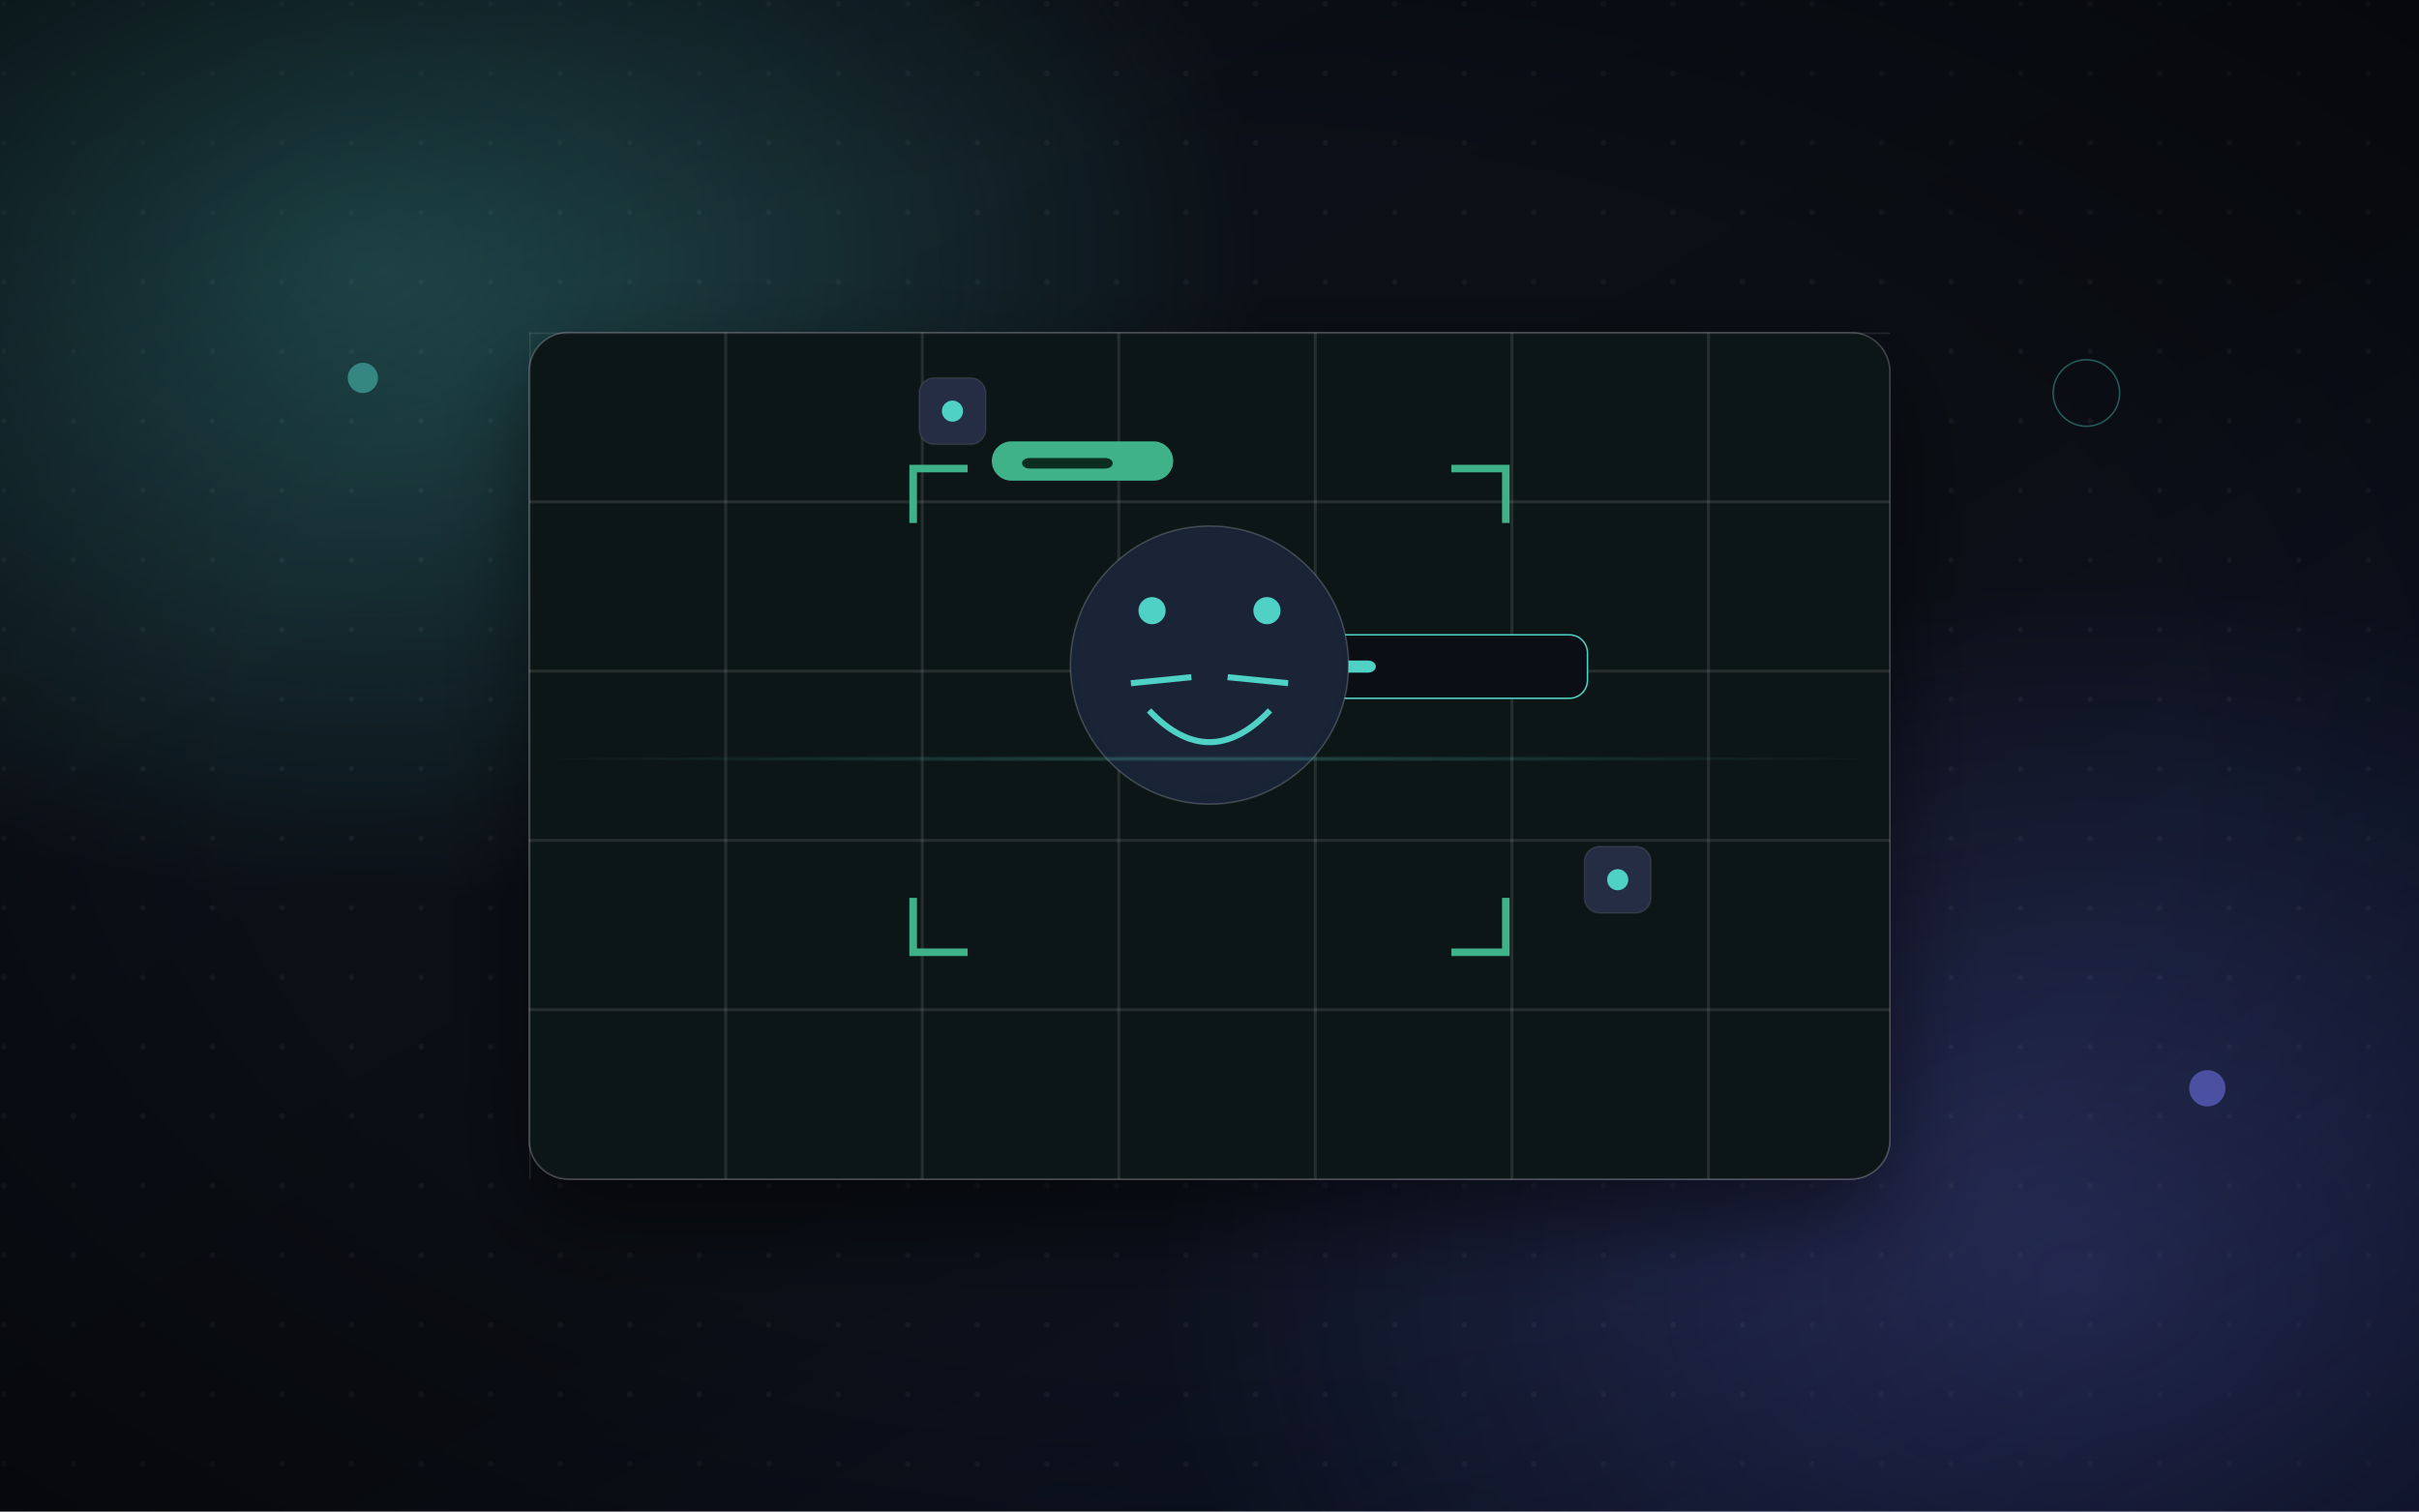
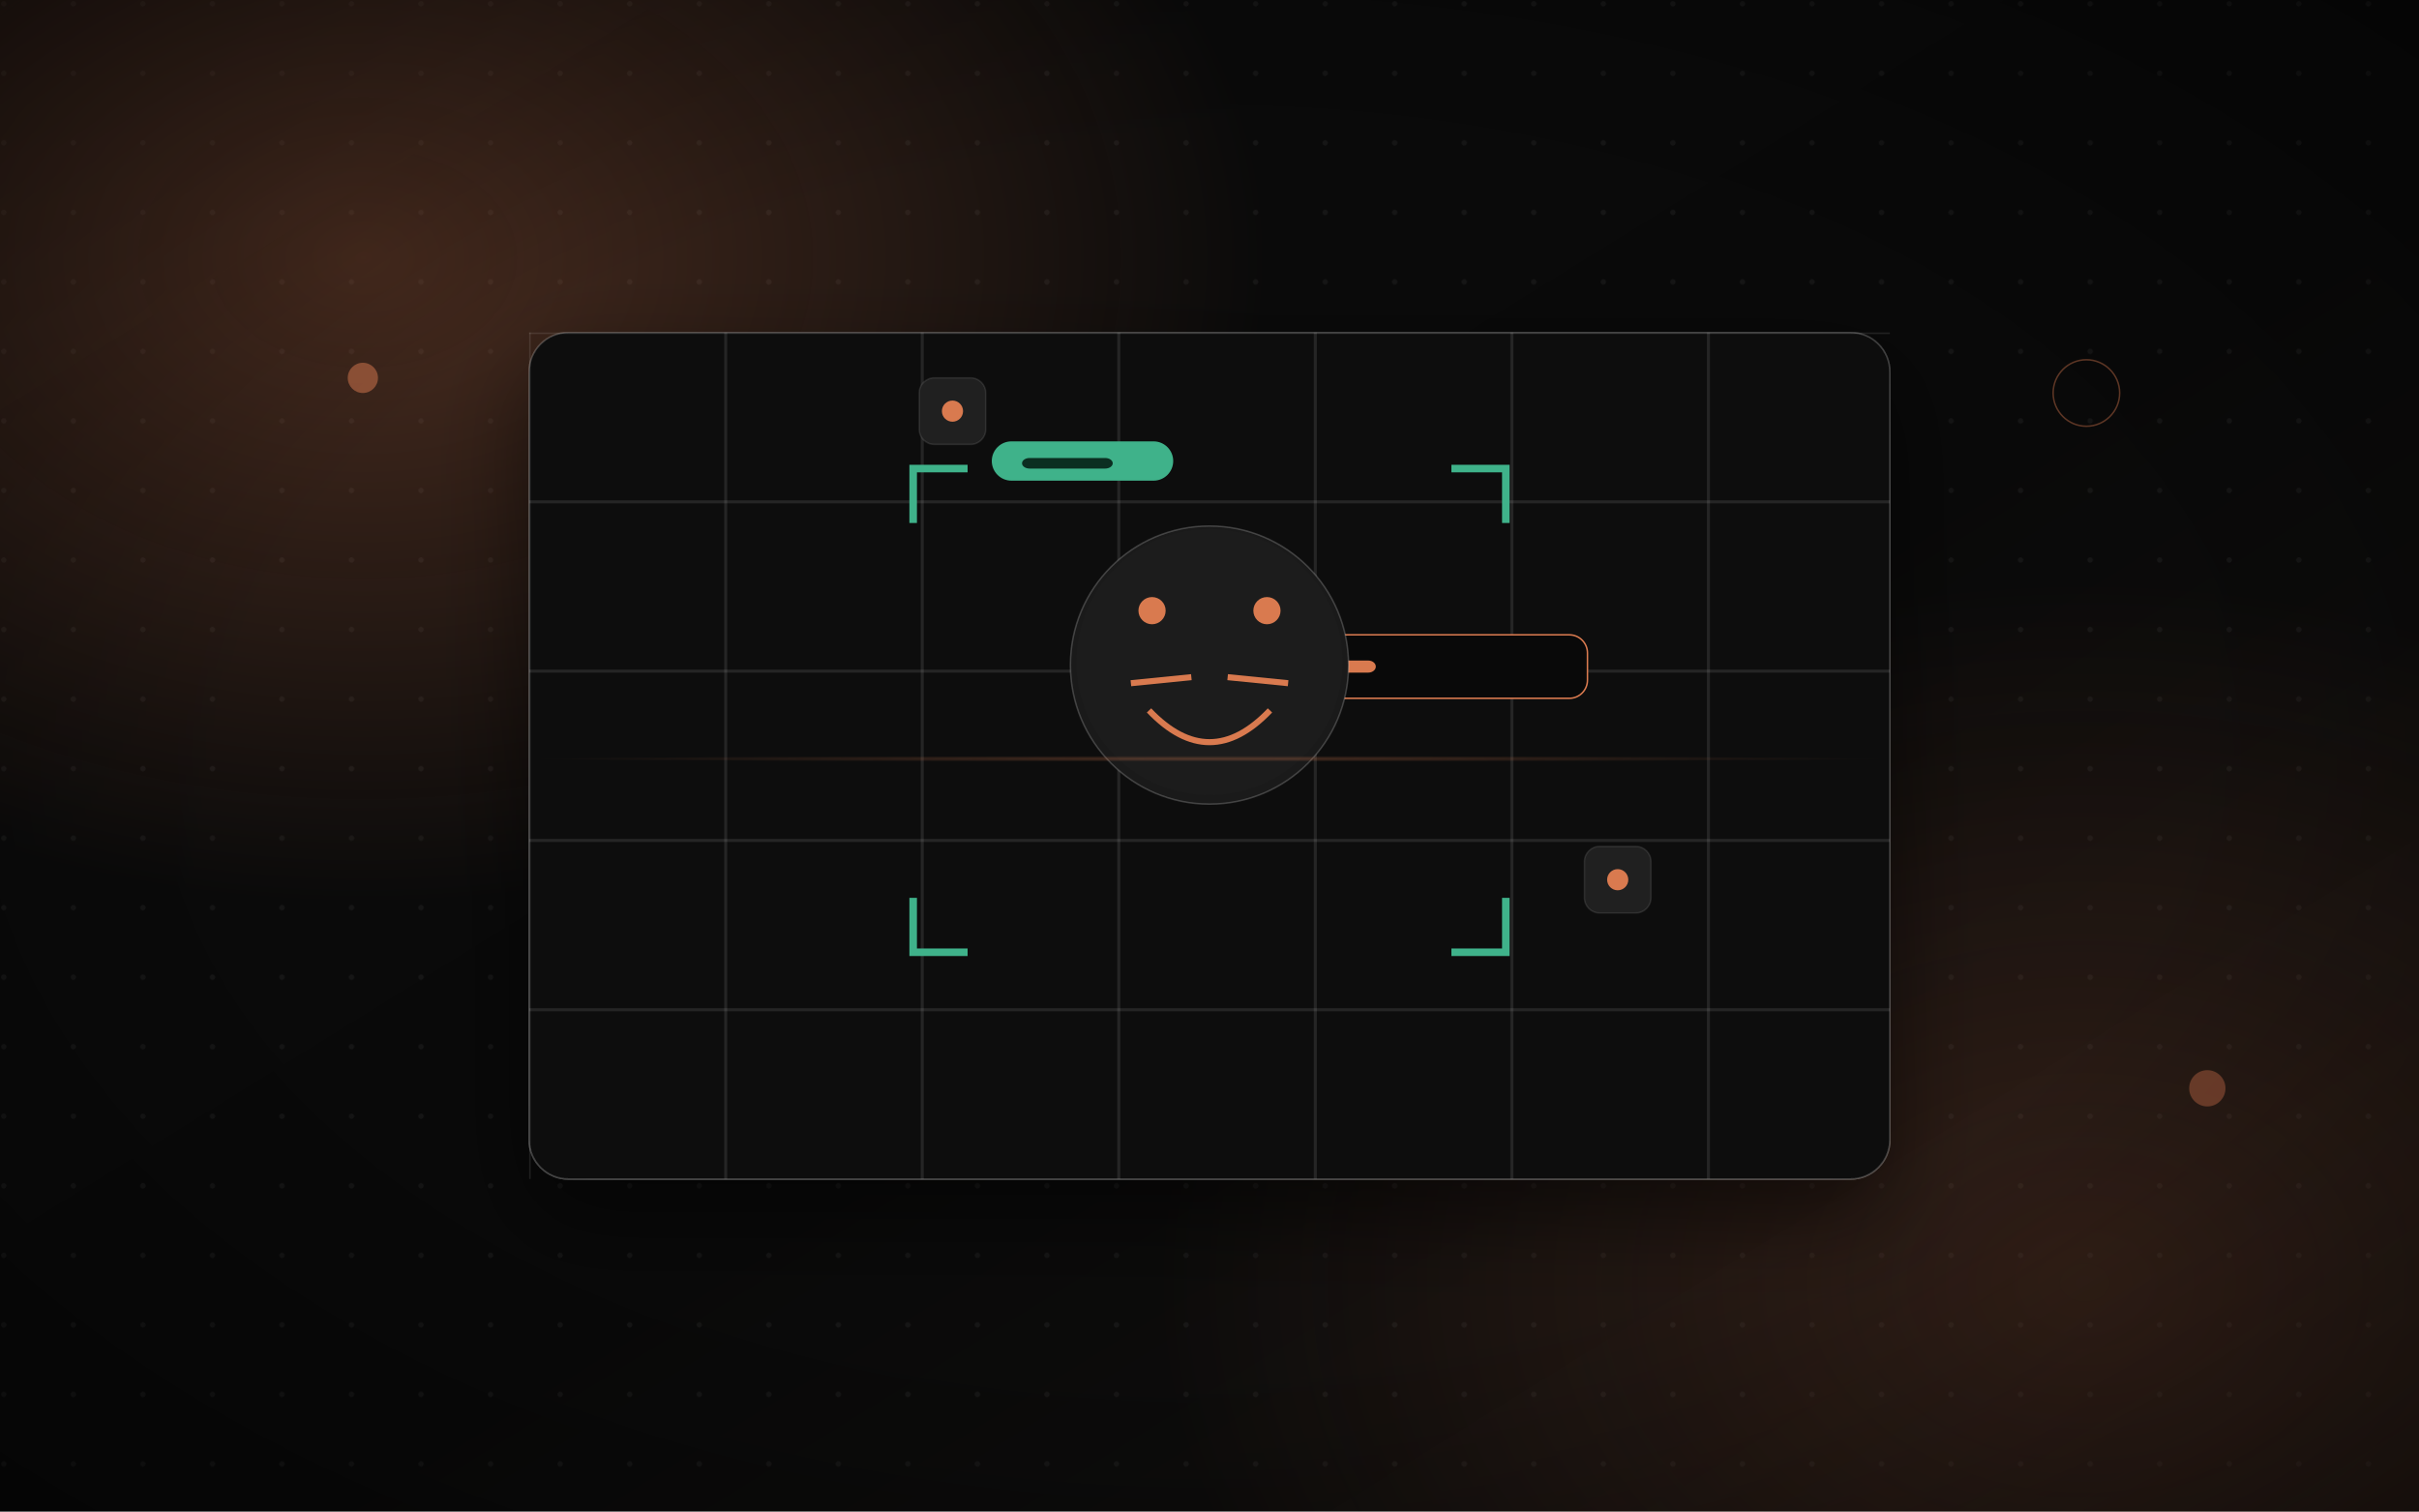
<svg xmlns="http://www.w3.org/2000/svg" width="1600" height="1000" viewBox="0 0 1600 1000">
  <defs>
    <linearGradient id="bgG" x1="0" y1="0" x2="1" y2="1">
-       <stop offset="0" stop-color="#0C111B" />
-       <stop offset="0.55" stop-color="#0B0E14" />
-       <stop offset="1" stop-color="#0E1832" />
+       <stop offset="0" stop-color="#0B0B0B" />
+       <stop offset="0.55" stop-color="#090909" />
+       <stop offset="1" stop-color="#12100E" />
    </linearGradient>
    <radialGradient id="gA" cx="0.5" cy="0.5" r="0.5">
-       <stop offset="0" stop-color="#4FD1C5" stop-opacity="0.30" />
-       <stop offset="1" stop-color="#4FD1C5" stop-opacity="0" />
+       <stop offset="0" stop-color="#D97A4F" stop-opacity="0.30" />
+       <stop offset="1" stop-color="#D97A4F" stop-opacity="0" />
    </radialGradient>
    <radialGradient id="gB" cx="0.5" cy="0.5" r="0.5">
-       <stop offset="0" stop-color="#7C7DFF" stop-opacity="0.24" />
-       <stop offset="1" stop-color="#7C7DFF" stop-opacity="0" />
+       <stop offset="0" stop-color="#A95C3D" stop-opacity="0.24" />
+       <stop offset="1" stop-color="#A95C3D" stop-opacity="0" />
    </radialGradient>
    <pattern id="dots" width="46" height="46" patternUnits="userSpaceOnUse">
      <circle cx="2.5" cy="2.5" r="1.8" fill="#ffffff" fill-opacity="0.05" />
    </pattern>
    <radialGradient id="vig" cx="0.5" cy="0.5" r="0.72">
      <stop offset="0.55" stop-color="#000" stop-opacity="0" />
      <stop offset="1" stop-color="#000" stop-opacity="0.45" />
    </radialGradient>
    <filter id="sh" x="-40%" y="-40%" width="180%" height="180%">
      <feDropShadow dx="0" dy="26" stdDeviation="30" flood-color="#000000" flood-opacity="0.5" />
    </filter>
  </defs>
  <rect width="1600" height="1000" fill="url(#bgG)" />
  <rect width="1600" height="1000" fill="url(#dots)" />
  <ellipse cx="240" cy="170" rx="600" ry="430" fill="url(#gA)" />
  <ellipse cx="1380" cy="850" rx="620" ry="470" fill="url(#gB)" />
  <rect width="1600" height="1000" fill="url(#vig)" />
  <clipPath id="c2">
    <rect x="350" y="220" width="900" height="560" />
  </clipPath>
  <g>
-     <rect x="350" y="220" width="900" height="560" rx="26" fill="#0E1219" stroke="rgba(255,255,255,0.20)" filter="url(#sh)" />
+     <rect x="350" y="220" width="900" height="560" rx="26" fill="#0E0E0E" stroke="rgba(255,255,255,0.20)" filter="url(#sh)" />
    <g clip-path="url(#c2)">
      <g>
        <line x1="350" y1="220" x2="350" y2="780" stroke="rgba(255,255,255,0.10)" stroke-width="2" />
        <line x1="480" y1="220" x2="480" y2="780" stroke="rgba(255,255,255,0.10)" stroke-width="2" />
        <line x1="610" y1="220" x2="610" y2="780" stroke="rgba(255,255,255,0.10)" stroke-width="2" />
        <line x1="740" y1="220" x2="740" y2="780" stroke="rgba(255,255,255,0.10)" stroke-width="2" />
        <line x1="870" y1="220" x2="870" y2="780" stroke="rgba(255,255,255,0.10)" stroke-width="2" />
        <line x1="1000" y1="220" x2="1000" y2="780" stroke="rgba(255,255,255,0.10)" stroke-width="2" />
        <line x1="1130" y1="220" x2="1130" y2="780" stroke="rgba(255,255,255,0.10)" stroke-width="2" />
      </g>
      <g>
        <line x1="350" y1="220" x2="1250" y2="220" stroke="rgba(255,255,255,0.10)" stroke-width="2" />
        <line x1="350" y1="332" x2="1250" y2="332" stroke="rgba(255,255,255,0.10)" stroke-width="2" />
        <line x1="350" y1="444" x2="1250" y2="444" stroke="rgba(255,255,255,0.10)" stroke-width="2" />
        <line x1="350" y1="556" x2="1250" y2="556" stroke="rgba(255,255,255,0.10)" stroke-width="2" />
        <line x1="350" y1="668" x2="1250" y2="668" stroke="rgba(255,255,255,0.10)" stroke-width="2" />
      </g>
      <path d="M640 310 l-36 0 0 36" stroke="#3FB28A" stroke-width="5" fill="none" />
      <path d="M960 310 l36 0 0 36" stroke="#3FB28A" stroke-width="5" fill="none" />
      <path d="M640 630 l-36 0 0 -36" stroke="#3FB28A" stroke-width="5" fill="none" />
      <path d="M960 630 l36 0 0 -36" stroke="#3FB28A" stroke-width="5" fill="none" />
      <rect x="656" y="292" width="120" height="26" rx="13" fill="#3FB28A" />
      <rect x="676" y="303" width="60" height="7" rx="5" fill="#0B2E21" />
-       <rect x="800" y="420" width="250" height="42" rx="12" fill="#0B0E14" stroke="#4FD1C5" />
-       <rect x="820" y="437" width="90" height="8" rx="5" fill="#4FD1C5" />
-       <circle cx="800" cy="440" r="92" fill="#182336" stroke="rgba(255,255,255,0.20)" />
-       <circle cx="800" cy="438" r="88" fill="#1A2436" />
-       <circle cx="762" cy="404" r="9" fill="#4FD1C5" />
-       <circle cx="838" cy="404" r="9" fill="#4FD1C5" />
-       <line x1="748" y1="452" x2="788" y2="448" stroke="#4FD1C5" stroke-width="4" />
-       <line x1="812" y1="448" x2="852" y2="452" stroke="#4FD1C5" stroke-width="4" />
-       <path d="M760 470 q40 42 80 0" stroke="#4FD1C5" stroke-width="4" fill="none" />
-       <rect x="608" y="250" width="44" height="44" rx="10" fill="#242D44" stroke="rgba(255,255,255,0.10)" />
-       <circle cx="630" cy="272" r="7" fill="#4FD1C5" />
-       <rect x="1048" y="560" width="44" height="44" rx="10" fill="#242D44" stroke="rgba(255,255,255,0.10)" />
-       <circle cx="1070" cy="582" r="7" fill="#4FD1C5" />
+       <rect x="800" y="420" width="250" height="42" rx="12" fill="#090909" stroke="#D97A4F" />
+       <rect x="820" y="437" width="90" height="8" rx="5" fill="#D97A4F" />
+       <circle cx="800" cy="440" r="92" fill="#1A1A1A" stroke="rgba(255,255,255,0.20)" />
+       <circle cx="800" cy="438" r="88" fill="#1C1C1C" />
+       <circle cx="762" cy="404" r="9" fill="#D97A4F" />
+       <circle cx="838" cy="404" r="9" fill="#D97A4F" />
+       <line x1="748" y1="452" x2="788" y2="448" stroke="#D97A4F" stroke-width="4" />
+       <line x1="812" y1="448" x2="852" y2="452" stroke="#D97A4F" stroke-width="4" />
+       <path d="M760 470 q40 42 80 0" stroke="#D97A4F" stroke-width="4" fill="none" />
+       <rect x="608" y="250" width="44" height="44" rx="10" fill="#202020" stroke="rgba(255,255,255,0.10)" />
+       <circle cx="630" cy="272" r="7" fill="#D97A4F" />
+       <rect x="1048" y="560" width="44" height="44" rx="10" fill="#202020" stroke="rgba(255,255,255,0.10)" />
+       <circle cx="1070" cy="582" r="7" fill="#D97A4F" />
      <rect x="350" y="500" width="900" height="4" fill="url(#gA)" />
    </g>
-     <circle cx="240" cy="250" r="10" fill="#4FD1C5" opacity="0.5" />
-     <circle cx="1460" cy="720" r="12" fill="#7C7DFF" opacity="0.5" />
-     <circle cx="1380" cy="260" r="22" fill="none" stroke="#4FD1C5" stroke-opacity="0.4" />
+     <circle cx="240" cy="250" r="10" fill="#D97A4F" opacity="0.5" />
+     <circle cx="1460" cy="720" r="12" fill="#A95C3D" opacity="0.5" />
+     <circle cx="1380" cy="260" r="22" fill="none" stroke="#D97A4F" stroke-opacity="0.4" />
  </g>
</svg>
